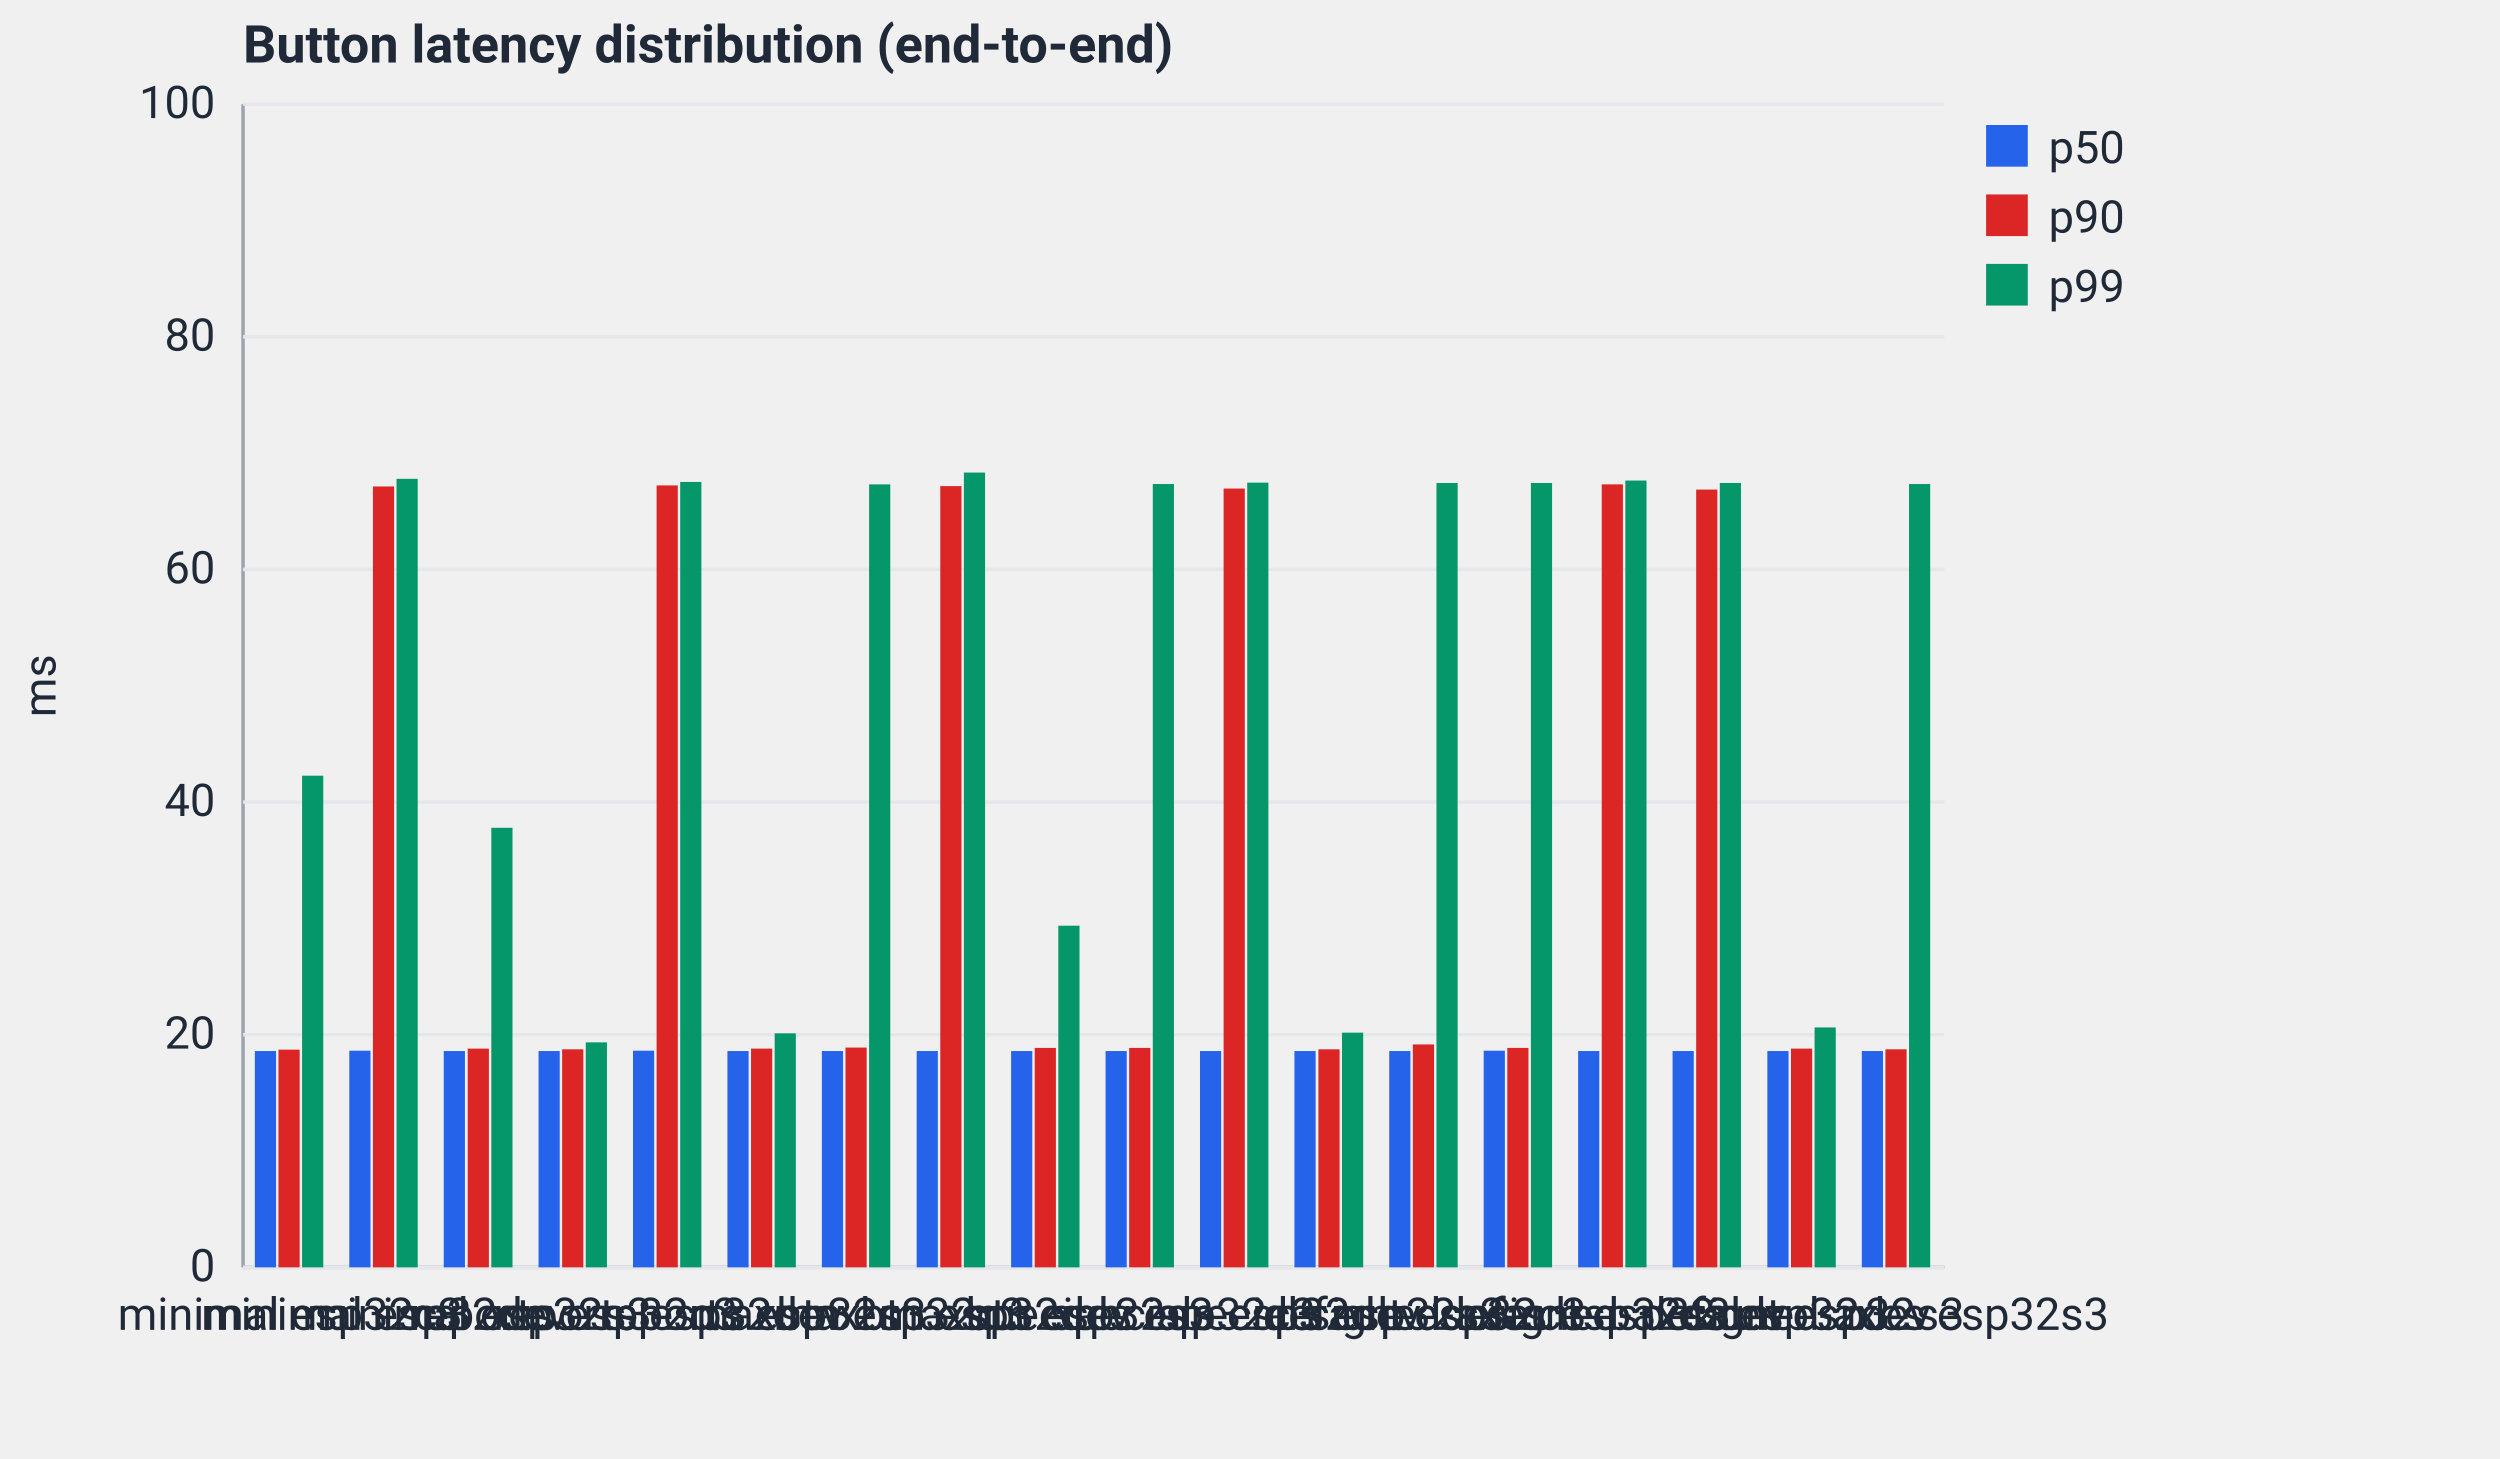
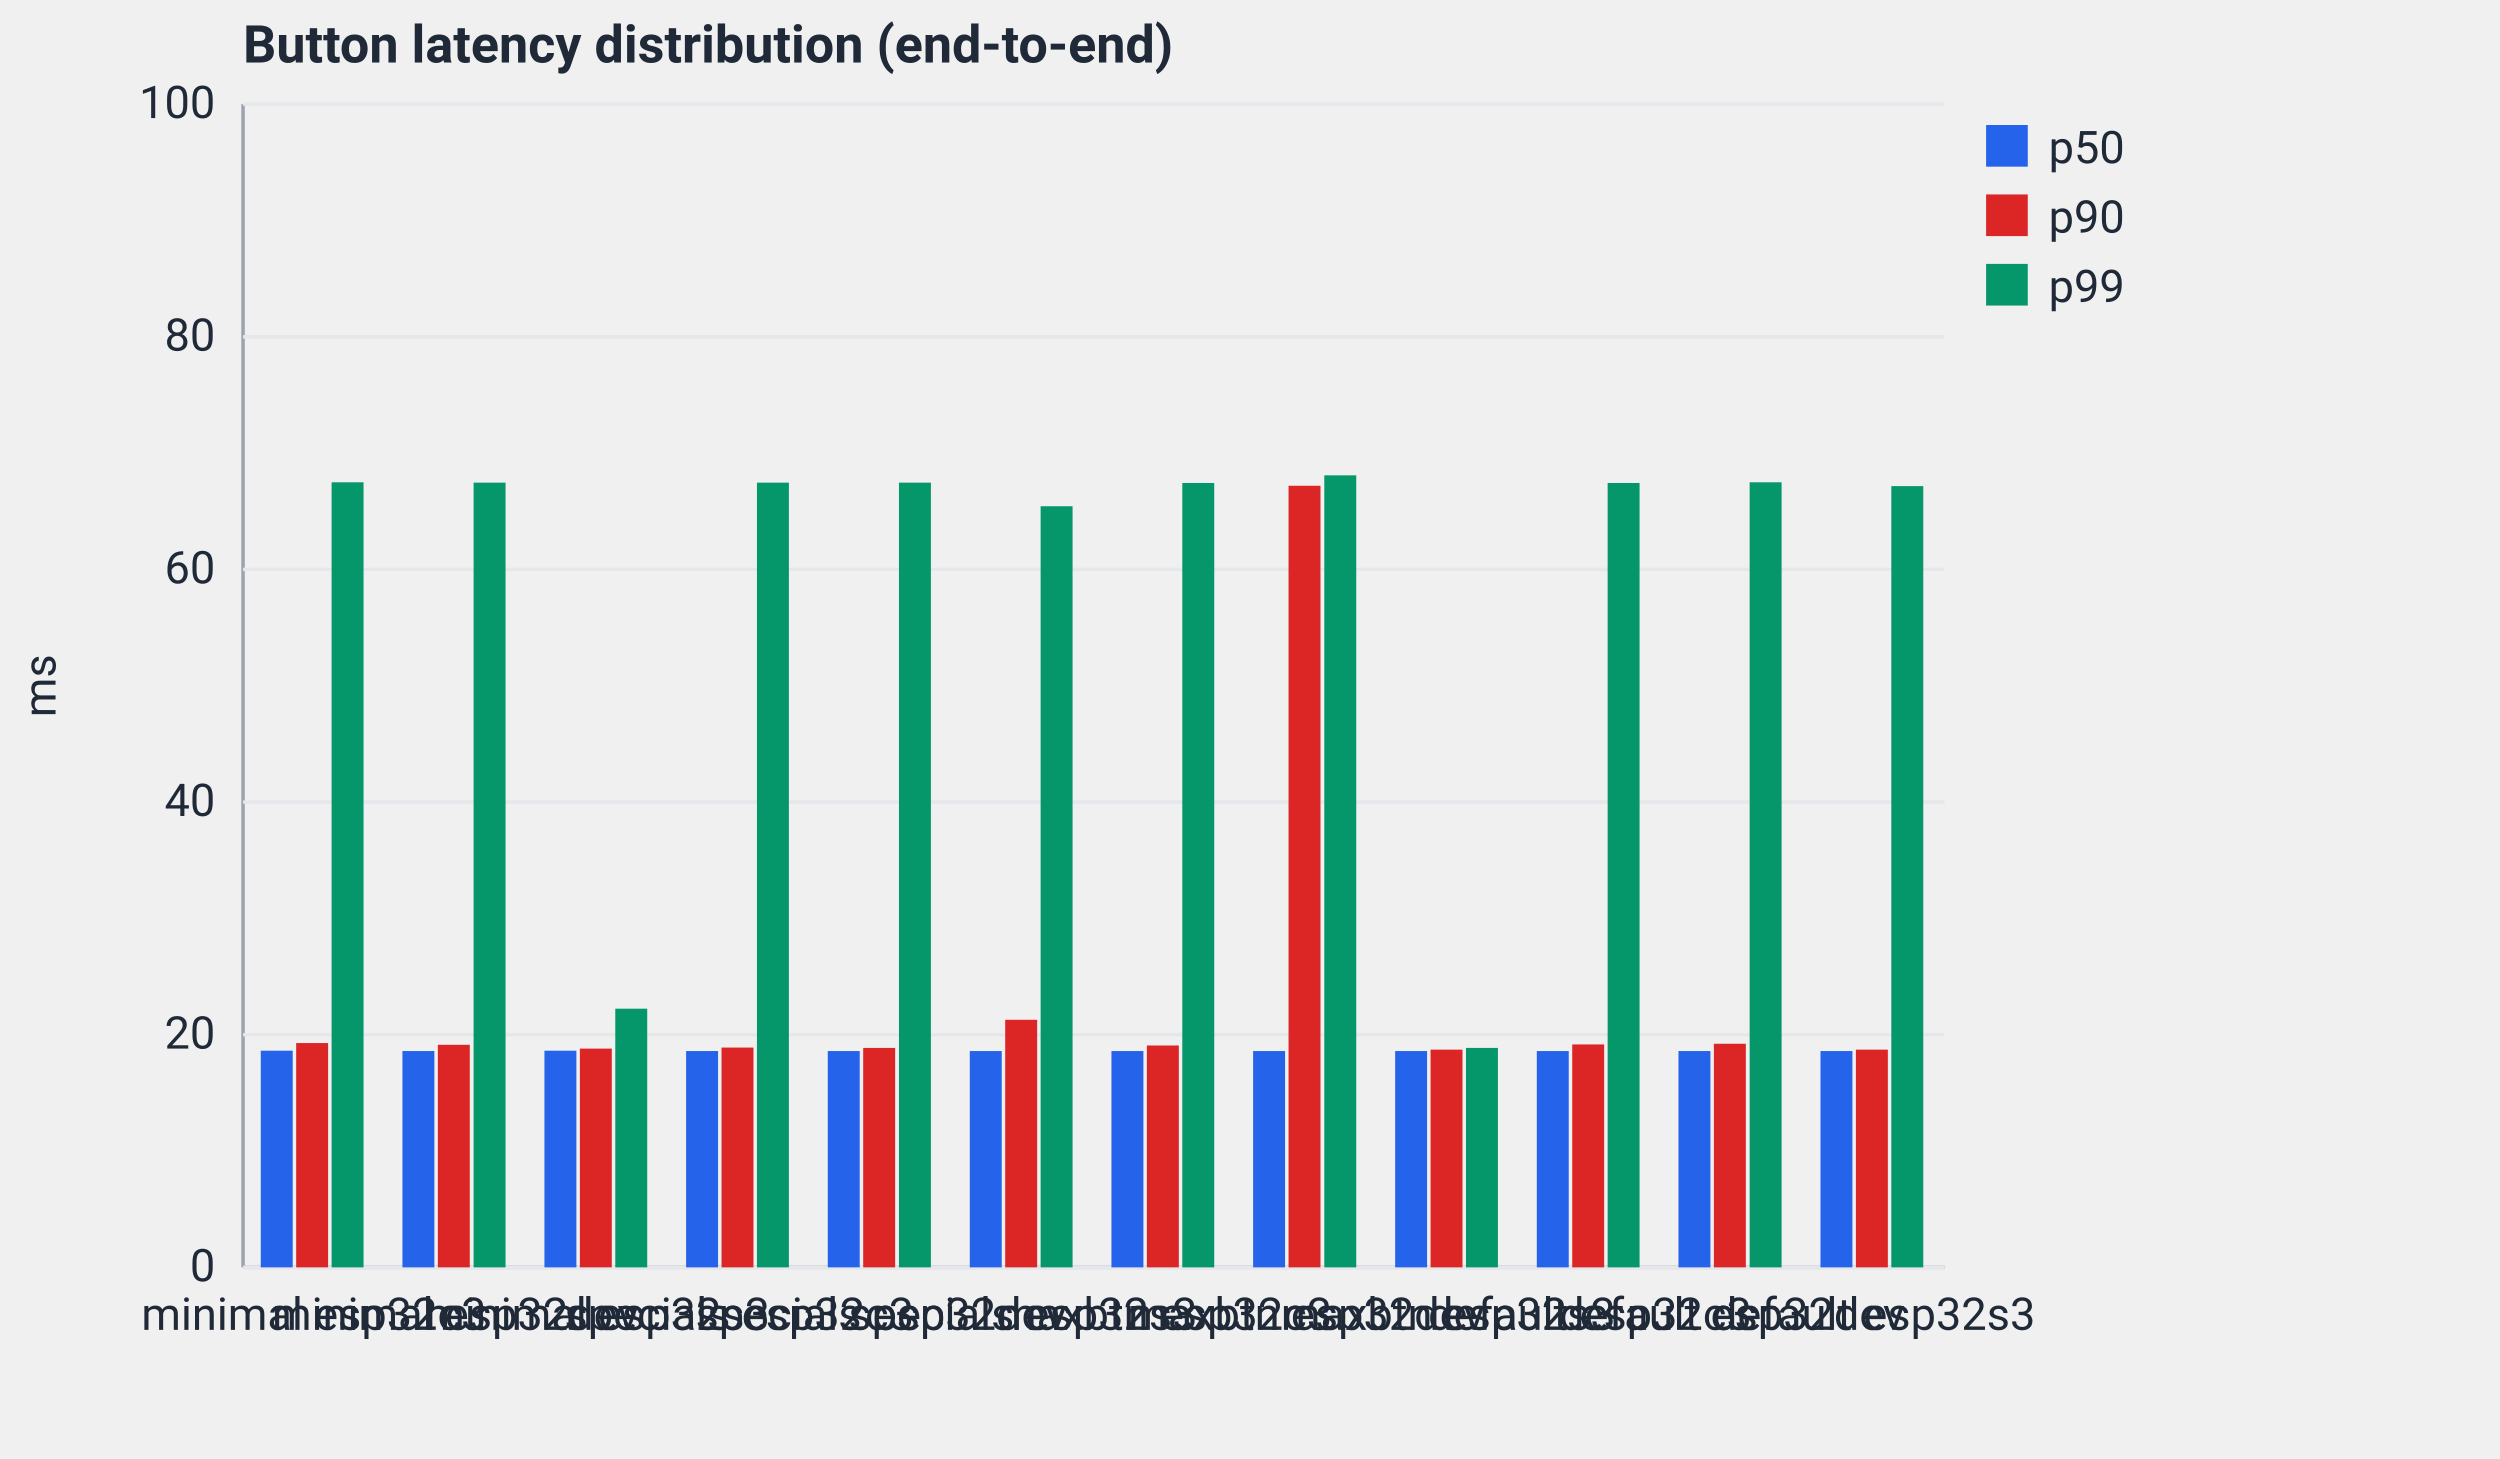
<svg xmlns="http://www.w3.org/2000/svg" viewBox="0 0 720 420" font-family="sans-serif">
  <style>
  text{font:13px -apple-system,Segoe UI,Roboto,sans-serif;fill:#1f2937}
  .ax{stroke:#9ca3af;stroke-width:1}
  .grid{stroke:#e5e7eb;stroke-width:1}
  .ttl{font-size:15px;font-weight:600}
  @media (prefers-color-scheme:dark){
    text{fill:#e5e7eb}.ax{stroke:#6b7280}.grid{stroke:#374151}
    svg{background:#111827}
  }
</style>
  <rect width="720" height="420" fill="white" fill-opacity="0" />
  <text class="ttl" x="70" y="18">Button latency distribution (end-to-end)</text>
  <line class="ax" x1="70" y1="365" x2="560" y2="365" />
  <line class="ax" x1="70" y1="365" x2="70" y2="30" />
  <line class="grid" x1="70" y1="365.0" x2="560" y2="365.0" />
  <text x="62" y="369.0" text-anchor="end">0</text>
  <line class="grid" x1="70" y1="298.0" x2="560" y2="298.0" />
  <text x="62" y="302.0" text-anchor="end">20</text>
  <line class="grid" x1="70" y1="231.0" x2="560" y2="231.0" />
  <text x="62" y="235.0" text-anchor="end">40</text>
  <line class="grid" x1="70" y1="164.0" x2="560" y2="164.0" />
  <text x="62" y="168.0" text-anchor="end">60</text>
  <line class="grid" x1="70" y1="97.0" x2="560" y2="97.0" />
  <text x="62" y="101.0" text-anchor="end">80</text>
  <line class="grid" x1="70" y1="30.0" x2="560" y2="30.0" />
  <text x="62" y="34.0" text-anchor="end">100</text>
  <text x="315.0" y="408" text-anchor="middle" />
  <text transform="translate(16,197.5) rotate(-90)" text-anchor="middle">ms</text>
-   <rect x="73.4" y="302.7" width="6.1" height="62.3" fill="#2563eb" />
-   <rect x="80.2" y="302.3" width="6.1" height="62.7" fill="#dc2626" />
-   <rect x="87.0" y="223.4" width="6.1" height="141.6" fill="#059669" />
-   <text x="83.6" y="383" text-anchor="middle">minimal esp32c3</text>
-   <rect x="100.6" y="302.6" width="6.1" height="62.4" fill="#2563eb" />
-   <rect x="107.4" y="140.1" width="6.1" height="224.9" fill="#dc2626" />
-   <rect x="114.2" y="137.9" width="6.1" height="227.1" fill="#059669" />
-   <text x="110.8" y="383" text-anchor="middle">minimal esp32dev</text>
-   <rect x="127.8" y="302.7" width="6.1" height="62.3" fill="#2563eb" />
-   <rect x="134.7" y="302.0" width="6.1" height="63.0" fill="#dc2626" />
-   <rect x="141.5" y="238.4" width="6.1" height="126.6" fill="#059669" />
-   <text x="138.1" y="383" text-anchor="middle">minimal esp32s3</text>
-   <rect x="155.1" y="302.7" width="6.1" height="62.3" fill="#2563eb" />
-   <rect x="161.9" y="302.2" width="6.1" height="62.8" fill="#dc2626" />
-   <rect x="168.7" y="300.2" width="6.1" height="64.8" fill="#059669" />
-   <text x="165.3" y="383" text-anchor="middle">reports esp32c3</text>
-   <rect x="182.3" y="302.6" width="6.1" height="62.4" fill="#2563eb" />
-   <rect x="189.1" y="139.8" width="6.1" height="225.2" fill="#dc2626" />
-   <rect x="195.9" y="138.8" width="6.1" height="226.2" fill="#059669" />
-   <text x="192.5" y="383" text-anchor="middle">reports esp32dev</text>
-   <rect x="209.5" y="302.7" width="6.1" height="62.3" fill="#2563eb" />
-   <rect x="216.3" y="302.0" width="6.1" height="63.0" fill="#dc2626" />
-   <rect x="223.1" y="297.6" width="6.1" height="67.4" fill="#059669" />
-   <text x="219.7" y="383" text-anchor="middle">reports esp32s3</text>
-   <rect x="236.7" y="302.7" width="6.1" height="62.3" fill="#2563eb" />
-   <rect x="243.5" y="301.7" width="6.1" height="63.3" fill="#dc2626" />
-   <rect x="250.3" y="139.5" width="6.1" height="225.5" fill="#059669" />
-   <text x="246.9" y="383" text-anchor="middle">maxbtn esp32c3</text>
-   <rect x="264.0" y="302.7" width="6.1" height="62.3" fill="#2563eb" />
-   <rect x="270.8" y="140.0" width="6.1" height="225.0" fill="#dc2626" />
-   <rect x="277.6" y="136.1" width="6.1" height="228.9" fill="#059669" />
-   <text x="274.2" y="383" text-anchor="middle">maxbtn esp32dev</text>
-   <rect x="291.2" y="302.7" width="6.1" height="62.3" fill="#2563eb" />
-   <rect x="298.0" y="301.8" width="6.1" height="63.2" fill="#dc2626" />
-   <rect x="304.8" y="266.6" width="6.1" height="98.4" fill="#059669" />
-   <text x="301.4" y="383" text-anchor="middle">maxbtn esp32s3</text>
-   <rect x="318.4" y="302.7" width="6.1" height="62.3" fill="#2563eb" />
-   <rect x="325.2" y="301.8" width="6.1" height="63.2" fill="#dc2626" />
-   <rect x="332.0" y="139.4" width="6.1" height="225.6" fill="#059669" />
-   <text x="328.6" y="383" text-anchor="middle">specials esp32c3</text>
-   <rect x="345.6" y="302.7" width="6.1" height="62.3" fill="#2563eb" />
-   <rect x="352.4" y="140.7" width="6.1" height="224.3" fill="#dc2626" />
-   <rect x="359.2" y="139.0" width="6.1" height="226.0" fill="#059669" />
-   <text x="355.8" y="383" text-anchor="middle">specials esp32dev</text>
-   <rect x="372.8" y="302.7" width="6.1" height="62.3" fill="#2563eb" />
-   <rect x="379.7" y="302.2" width="6.1" height="62.8" fill="#dc2626" />
-   <rect x="386.5" y="297.4" width="6.1" height="67.6" fill="#059669" />
-   <text x="383.1" y="383" text-anchor="middle">specials esp32s3</text>
-   <rect x="400.1" y="302.7" width="6.1" height="62.3" fill="#2563eb" />
-   <rect x="406.9" y="300.8" width="6.1" height="64.2" fill="#dc2626" />
-   <rect x="413.7" y="139.1" width="6.1" height="225.9" fill="#059669" />
-   <text x="410.3" y="383" text-anchor="middle">default esp32c3</text>
-   <rect x="427.3" y="302.6" width="6.1" height="62.4" fill="#2563eb" />
-   <rect x="434.1" y="301.8" width="6.1" height="63.2" fill="#dc2626" />
-   <rect x="440.9" y="139.1" width="6.1" height="225.9" fill="#059669" />
-   <text x="437.5" y="383" text-anchor="middle">signed-axes esp32c3</text>
-   <rect x="454.5" y="302.7" width="6.1" height="62.3" fill="#2563eb" />
-   <rect x="461.3" y="139.5" width="6.1" height="225.5" fill="#dc2626" />
-   <rect x="468.1" y="138.4" width="6.1" height="226.6" fill="#059669" />
-   <text x="464.7" y="383" text-anchor="middle">default esp32dev</text>
-   <rect x="481.7" y="302.7" width="6.1" height="62.3" fill="#2563eb" />
-   <rect x="488.5" y="141.0" width="6.1" height="224.0" fill="#dc2626" />
-   <rect x="495.3" y="139.1" width="6.1" height="225.9" fill="#059669" />
-   <text x="491.9" y="383" text-anchor="middle">signed-axes esp32dev</text>
-   <rect x="509.0" y="302.7" width="6.1" height="62.3" fill="#2563eb" />
-   <rect x="515.8" y="302.0" width="6.1" height="63.0" fill="#dc2626" />
-   <rect x="522.6" y="295.9" width="6.1" height="69.1" fill="#059669" />
-   <text x="519.2" y="383" text-anchor="middle">default esp32s3</text>
-   <rect x="536.2" y="302.7" width="6.1" height="62.3" fill="#2563eb" />
-   <rect x="543.0" y="302.2" width="6.1" height="62.8" fill="#dc2626" />
-   <rect x="549.8" y="139.4" width="6.1" height="225.6" fill="#059669" />
-   <text x="546.4" y="383" text-anchor="middle">signed-axes esp32s3</text>
+   <rect x="75.1" y="302.6" width="9.2" height="62.4" fill="#2563eb" />
+   <rect x="85.3" y="300.4" width="9.2" height="64.6" fill="#dc2626" />
+   <rect x="95.5" y="138.9" width="9.2" height="226.1" fill="#059669" />
+   <text x="90.4" y="383" text-anchor="middle">minimal esp32c3</text>
+   <rect x="115.9" y="302.7" width="9.2" height="62.3" fill="#2563eb" />
+   <rect x="126.1" y="300.9" width="9.2" height="64.1" fill="#dc2626" />
+   <rect x="136.4" y="139.0" width="9.2" height="226.0" fill="#059669" />
+   <text x="131.2" y="383" text-anchor="middle">minimal esp32dev</text>
+   <rect x="156.8" y="302.6" width="9.2" height="62.4" fill="#2563eb" />
+   <rect x="167.0" y="302.0" width="9.2" height="63.0" fill="#dc2626" />
+   <rect x="177.2" y="290.5" width="9.2" height="74.5" fill="#059669" />
+   <text x="172.1" y="383" text-anchor="middle">minimal esp32s3</text>
+   <rect x="197.6" y="302.7" width="9.2" height="62.3" fill="#2563eb" />
+   <rect x="207.8" y="301.7" width="9.2" height="63.3" fill="#dc2626" />
+   <rect x="218.0" y="139.0" width="9.2" height="226.0" fill="#059669" />
+   <text x="212.9" y="383" text-anchor="middle">specials esp32c3</text>
+   <rect x="238.4" y="302.7" width="9.2" height="62.3" fill="#2563eb" />
+   <rect x="248.6" y="301.8" width="9.2" height="63.2" fill="#dc2626" />
+   <rect x="258.9" y="139.0" width="9.2" height="226.0" fill="#059669" />
+   <text x="253.8" y="383" text-anchor="middle">specials esp32dev</text>
+   <rect x="279.3" y="302.7" width="9.2" height="62.3" fill="#2563eb" />
+   <rect x="289.5" y="293.7" width="9.2" height="71.3" fill="#dc2626" />
+   <rect x="299.7" y="145.8" width="9.2" height="219.2" fill="#059669" />
+   <text x="294.6" y="383" text-anchor="middle">specials esp32s3</text>
+   <rect x="320.1" y="302.7" width="9.2" height="62.3" fill="#2563eb" />
+   <rect x="330.3" y="301.1" width="9.2" height="63.9" fill="#dc2626" />
+   <rect x="340.5" y="139.1" width="9.2" height="225.9" fill="#059669" />
+   <text x="335.4" y="383" text-anchor="middle">maxbtn esp32c3</text>
+   <rect x="360.9" y="302.7" width="9.2" height="62.3" fill="#2563eb" />
+   <rect x="371.1" y="139.9" width="9.2" height="225.1" fill="#dc2626" />
+   <rect x="381.4" y="136.9" width="9.2" height="228.1" fill="#059669" />
+   <text x="376.3" y="383" text-anchor="middle">maxbtn esp32dev</text>
+   <rect x="401.8" y="302.7" width="9.2" height="62.3" fill="#2563eb" />
+   <rect x="412.0" y="302.3" width="9.2" height="62.7" fill="#dc2626" />
+   <rect x="422.2" y="301.8" width="9.2" height="63.2" fill="#059669" />
+   <text x="417.1" y="383" text-anchor="middle">maxbtn esp32s3</text>
+   <rect x="442.6" y="302.7" width="9.2" height="62.3" fill="#2563eb" />
+   <rect x="452.8" y="300.8" width="9.2" height="64.2" fill="#dc2626" />
+   <rect x="463.0" y="139.1" width="9.2" height="225.9" fill="#059669" />
+   <text x="457.9" y="383" text-anchor="middle">default esp32c3</text>
+   <rect x="483.4" y="302.7" width="9.2" height="62.3" fill="#2563eb" />
+   <rect x="493.6" y="300.6" width="9.2" height="64.4" fill="#dc2626" />
+   <rect x="503.9" y="138.9" width="9.2" height="226.1" fill="#059669" />
+   <text x="498.8" y="383" text-anchor="middle">default esp32dev</text>
+   <rect x="524.3" y="302.7" width="9.2" height="62.3" fill="#2563eb" />
+   <rect x="534.5" y="302.3" width="9.2" height="62.7" fill="#dc2626" />
+   <rect x="544.7" y="140.0" width="9.2" height="225.0" fill="#059669" />
+   <text x="539.6" y="383" text-anchor="middle">default esp32s3</text>
  <rect x="572" y="36" width="12" height="12" fill="#2563eb" />
  <text x="590" y="47">p50</text>
  <rect x="572" y="56" width="12" height="12" fill="#dc2626" />
  <text x="590" y="67">p90</text>
  <rect x="572" y="76" width="12" height="12" fill="#059669" />
  <text x="590" y="87">p99</text>
</svg>
